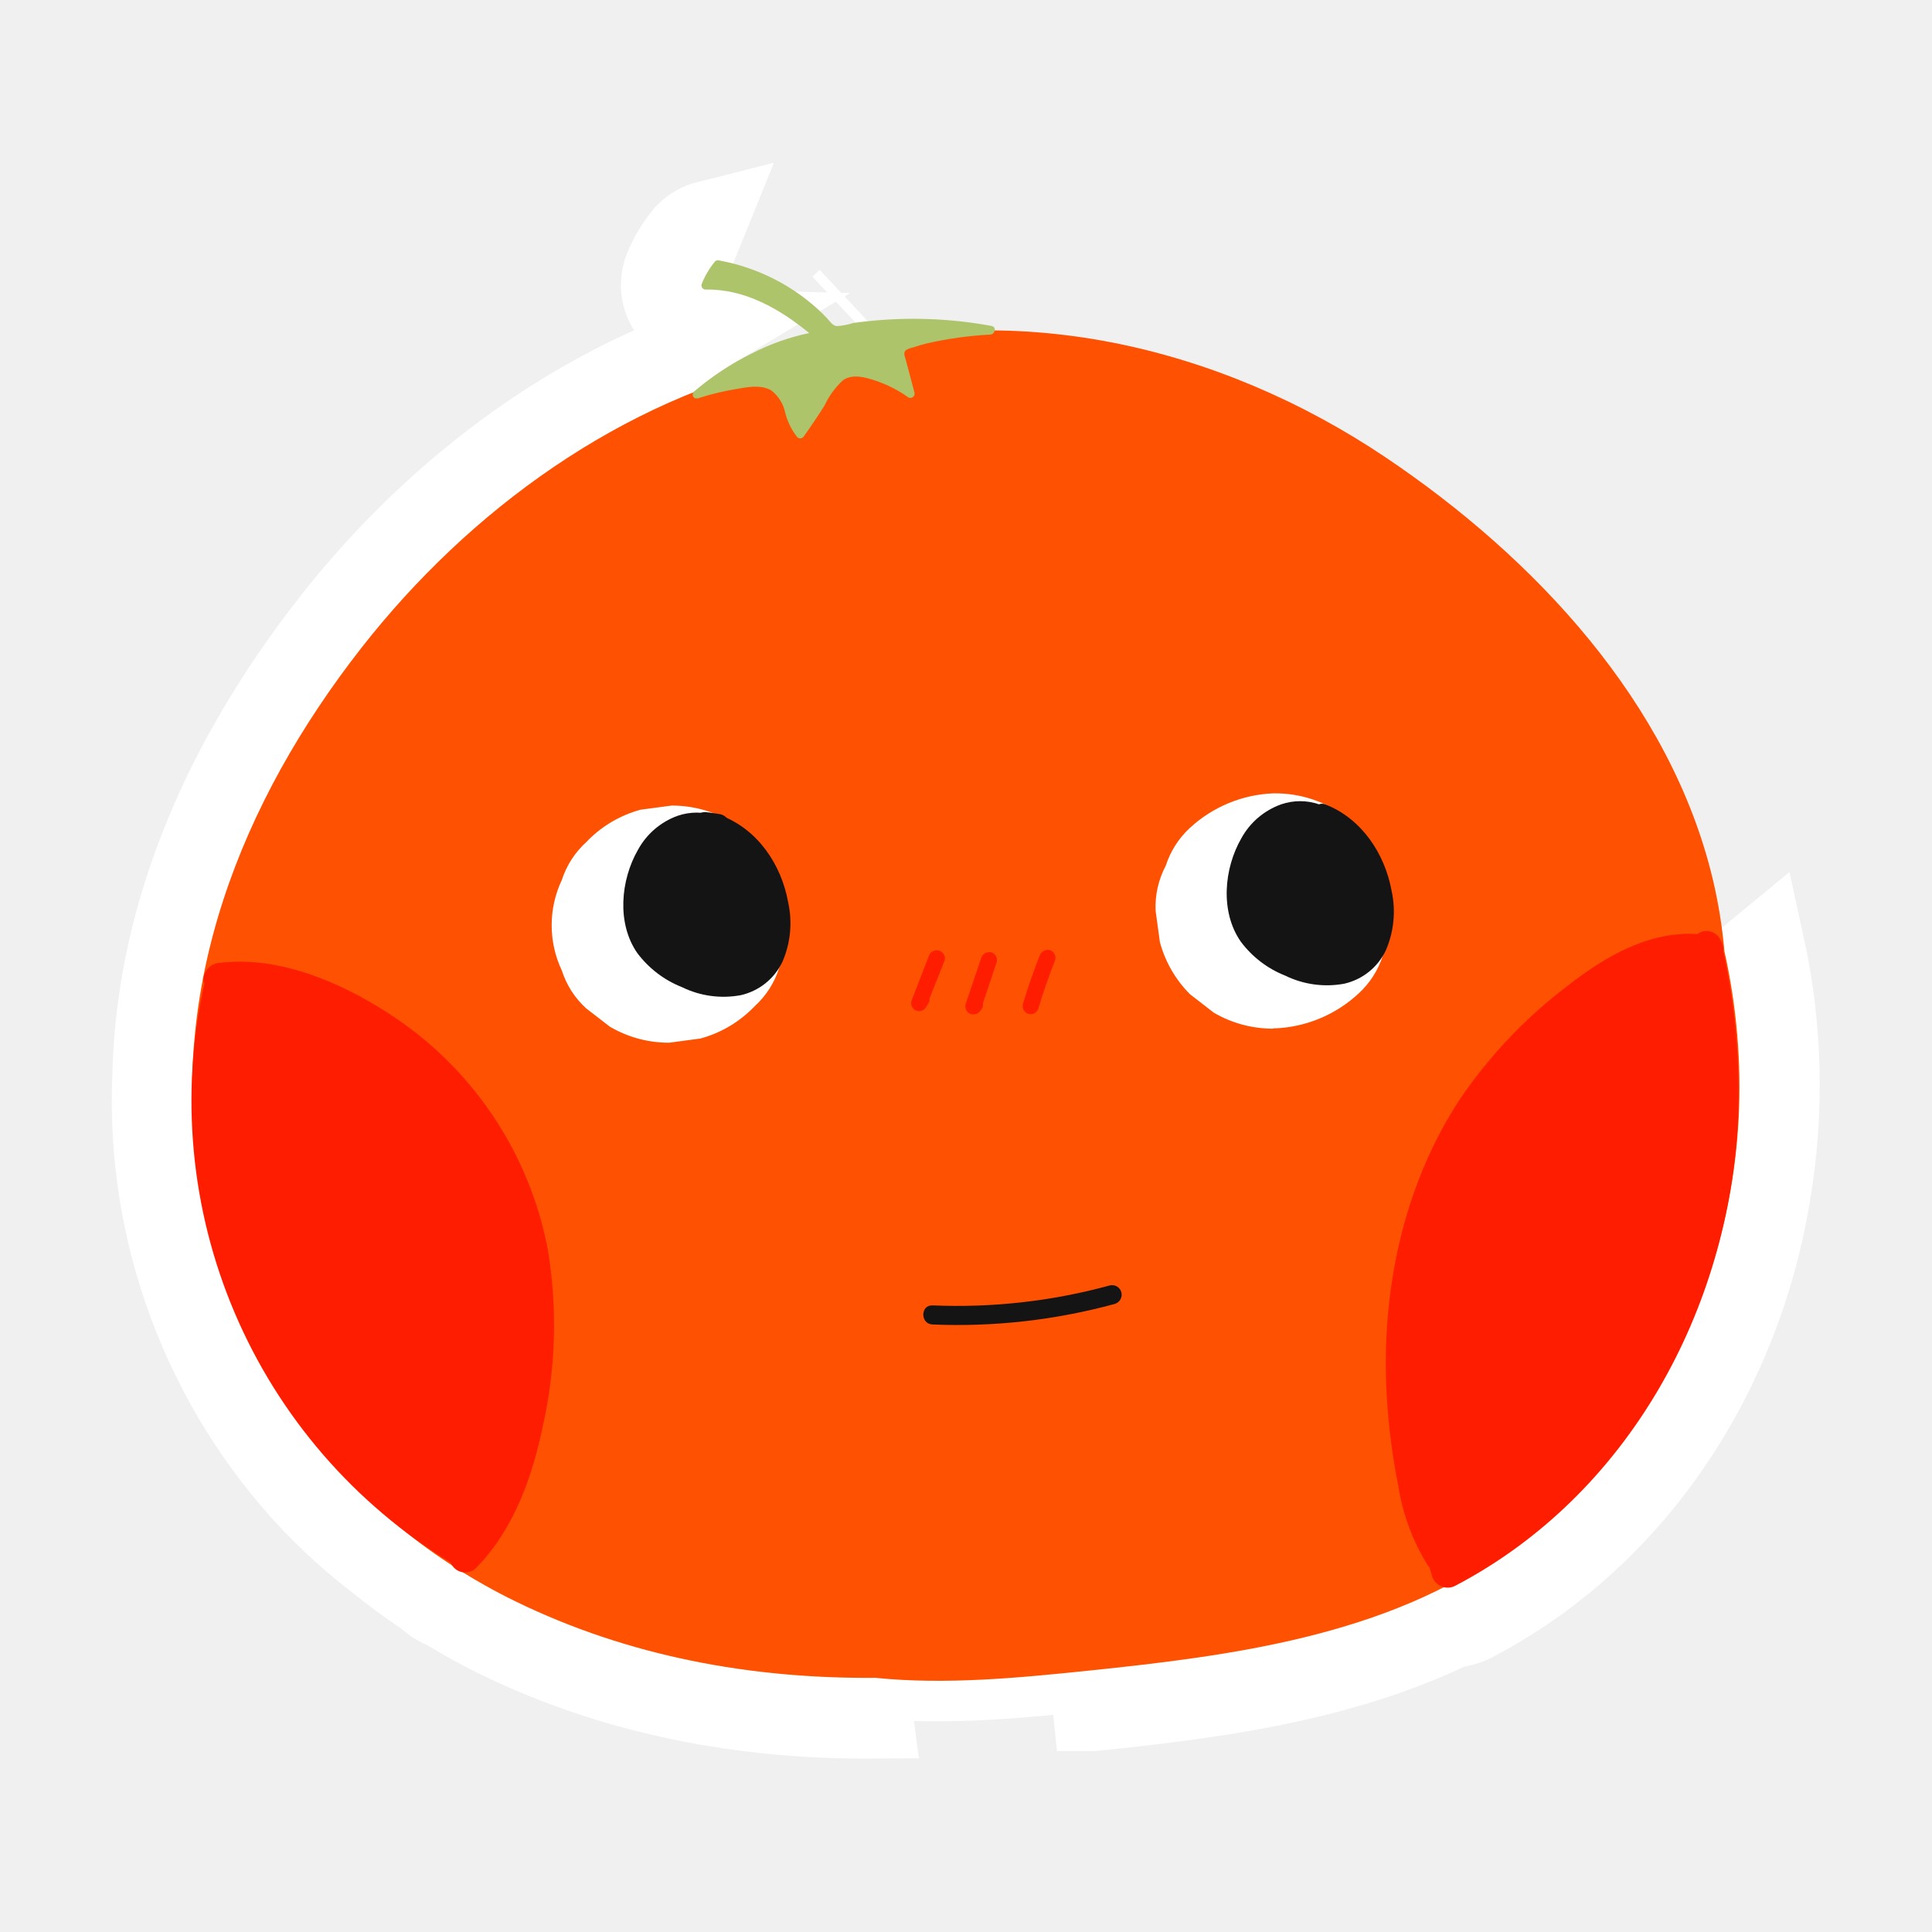
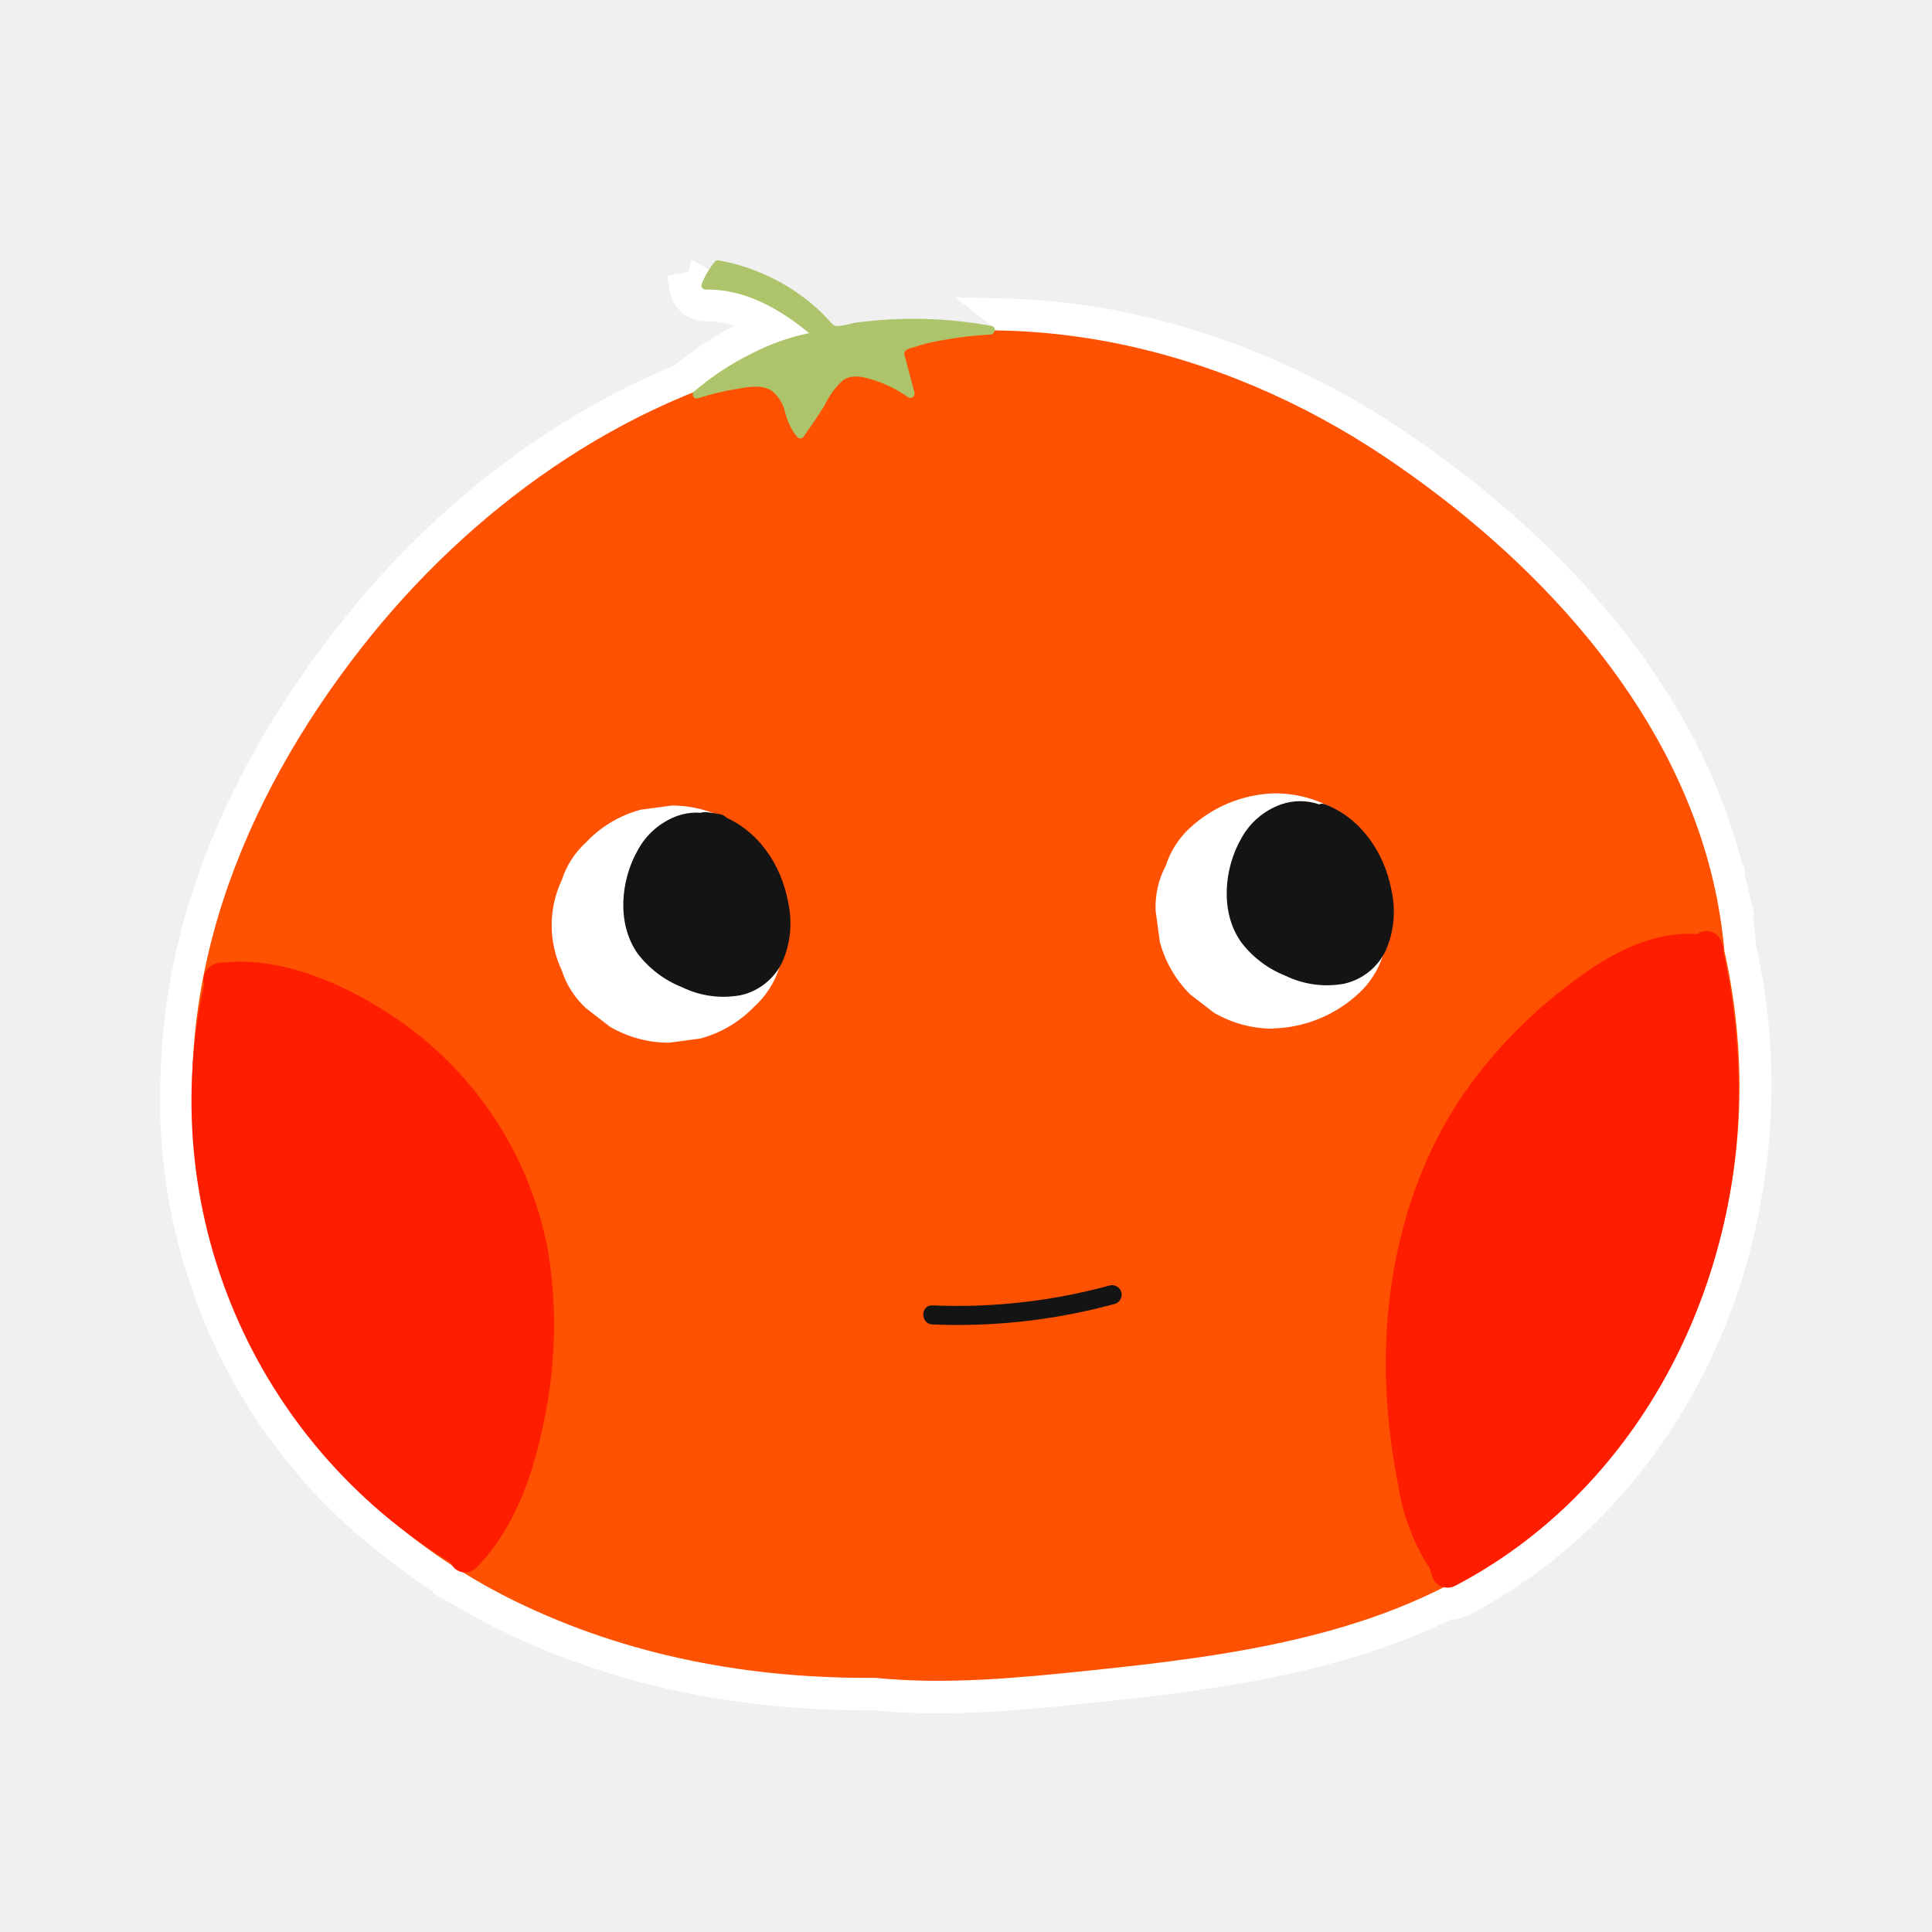
- <svg xmlns="http://www.w3.org/2000/svg" width="48" height="48" viewBox="0 0 48 48" fill="none">
-   <path d="M21.048 7.433L20.868 7.602L21.048 7.433ZM43.976 29.71C44.331 27.643 44.283 25.526 43.833 23.477L21.734 41.692C23.487 41.871 25.321 41.692 27.059 41.51L27.162 42.505C27.162 42.505 27.163 42.505 27.163 42.505C30.021 42.209 33.265 41.807 36.088 40.438C36.272 40.422 36.453 40.37 36.62 40.284L36.62 40.284L36.627 40.281C40.696 38.141 43.253 34.077 43.976 29.71ZM12.357 40.69C15.314 42.134 18.508 42.712 21.688 42.692L17.037 8.069C17.189 8.145 17.356 8.185 17.526 8.186L17.542 8.186L17.557 8.185C17.594 8.184 17.631 8.185 17.669 8.186C17.314 8.399 16.977 8.639 16.66 8.905C13.306 10.289 10.391 12.682 8.21 15.478C5.688 18.704 3.901 22.517 3.792 26.67C3.702 28.616 4.005 30.561 4.682 32.388C5.36 34.219 6.4 35.894 7.739 37.314L7.739 37.314L7.744 37.319C8.245 37.844 8.786 38.33 9.361 38.773C9.757 39.094 10.168 39.395 10.593 39.676C10.731 39.81 10.896 39.915 11.076 39.984C11.491 40.239 11.917 40.474 12.355 40.689L12.357 40.69ZM18.067 5.484C17.9 5.448 17.727 5.452 17.562 5.494L18.067 5.484ZM17.562 5.494C17.372 5.542 17.198 5.641 17.059 5.778L17.021 5.815L16.988 5.856C16.783 6.106 16.619 6.387 16.5 6.688L16.482 6.734L16.468 6.783C16.422 6.947 16.415 7.119 16.446 7.286L16.446 7.286C16.478 7.453 16.547 7.611 16.65 7.746L17.562 5.494ZM16.65 7.746C16.752 7.882 16.884 7.993 17.037 8.069L16.65 7.746Z" fill="white" stroke="white" stroke-width="2" />
-   <path d="M42.843 23.631C42.79 23.035 42.695 22.444 42.558 21.862C41.511 17.449 38.108 13.843 34.441 11.374C30.281 8.574 25.092 7.361 20.229 8.848C20.171 8.866 20.112 8.887 20.054 8.907C19.944 8.928 19.838 8.948 19.723 8.972C15.435 9.925 11.658 12.675 8.986 16.087C5.987 19.919 4.166 24.52 4.958 29.417C5.686 33.958 8.707 37.785 12.806 39.785C15.617 41.157 18.672 41.711 21.745 41.685C23.498 41.864 25.332 41.685 27.07 41.504C30.603 41.138 34.452 40.639 37.41 38.5C42.261 35.002 44.075 29.157 42.843 23.631Z" fill="#FE5101" />
-   <path d="M14.622 20.866L14.568 20.92C14.286 21.175 14.075 21.5 13.959 21.862C13.792 22.214 13.706 22.599 13.706 22.988C13.706 23.377 13.792 23.761 13.959 24.113C14.074 24.473 14.282 24.797 14.562 25.052L15.152 25.508C15.598 25.77 16.107 25.907 16.625 25.906L17.401 25.802C17.891 25.669 18.338 25.41 18.698 25.052L18.752 24.997C19.032 24.742 19.24 24.418 19.355 24.057C19.522 23.706 19.608 23.322 19.608 22.933C19.608 22.544 19.522 22.16 19.355 21.808C19.24 21.448 19.032 21.125 18.752 20.87L18.162 20.414C17.716 20.151 17.207 20.013 16.689 20.014L15.913 20.117C15.423 20.251 14.975 20.51 14.616 20.87L14.622 20.866Z" fill="white" />
-   <path d="M31.639 25.549H31.688C32.457 25.515 33.189 25.208 33.753 24.684C34.033 24.428 34.24 24.104 34.356 23.743C34.539 23.398 34.626 23.009 34.607 22.619L34.499 21.862C34.366 21.372 34.107 20.925 33.749 20.565L33.158 20.109C32.711 19.848 32.202 19.71 31.684 19.711H31.63C30.863 19.742 30.132 20.045 29.567 20.565C29.288 20.821 29.08 21.145 28.964 21.506C28.781 21.851 28.693 22.239 28.711 22.63L28.817 23.406C28.949 23.897 29.208 24.344 29.567 24.703L30.157 25.16C30.604 25.421 31.113 25.558 31.63 25.557L31.639 25.549Z" fill="white" />
-   <path d="M13.5 35.371C13.234 36.669 12.78 37.983 11.833 38.95C11.788 38.996 11.733 39.03 11.671 39.049C11.61 39.068 11.544 39.072 11.481 39.059C11.418 39.047 11.359 39.019 11.31 38.978C11.26 38.937 11.222 38.884 11.197 38.825C8.804 37.365 6.927 35.194 5.83 32.615C4.732 30.036 4.469 27.178 5.076 24.442C5.063 24.403 5.054 24.362 5.053 24.321C5.063 24.212 5.112 24.111 5.192 24.037C5.272 23.963 5.376 23.921 5.485 23.919C6.929 23.752 8.445 24.396 9.636 25.166C10.666 25.825 11.55 26.688 12.234 27.702C12.918 28.716 13.387 29.858 13.613 31.06C13.849 32.491 13.811 33.955 13.5 35.371Z" fill="#FF1D00" />
-   <path d="M43.184 27.769C42.968 32.526 40.46 37.134 36.173 39.389C36.12 39.42 36.061 39.439 36 39.444C35.939 39.449 35.878 39.44 35.821 39.418C35.764 39.396 35.712 39.361 35.671 39.316C35.629 39.272 35.598 39.218 35.58 39.16C35.565 39.103 35.55 39.047 35.533 38.991C35.523 38.973 35.515 38.954 35.509 38.935C35.509 38.922 35.485 38.909 35.474 38.894C35.102 38.296 34.853 37.629 34.743 36.933C34.593 36.184 34.496 35.425 34.452 34.662C34.307 32.094 34.86 29.441 36.291 27.279C37.017 26.219 37.907 25.282 38.929 24.505C39.857 23.778 40.955 23.127 42.173 23.207C42.219 23.172 42.273 23.148 42.33 23.137C42.388 23.127 42.446 23.129 42.502 23.145C42.559 23.161 42.61 23.189 42.654 23.228C42.697 23.267 42.731 23.315 42.752 23.369C42.801 23.445 42.823 23.535 42.813 23.625C43.112 24.985 43.237 26.378 43.184 27.769Z" fill="#FF1D00" />
-   <path d="M23.321 23.616C23.27 23.603 23.216 23.61 23.171 23.636C23.125 23.662 23.092 23.704 23.076 23.754L22.644 24.87C22.631 24.916 22.636 24.966 22.657 25.009C22.678 25.053 22.714 25.087 22.758 25.106C22.803 25.124 22.853 25.126 22.898 25.111C22.944 25.096 22.983 25.065 23.007 25.023L23.072 24.917C23.09 24.884 23.098 24.847 23.094 24.809L23.47 23.86C23.476 23.834 23.478 23.807 23.474 23.781C23.47 23.755 23.46 23.73 23.447 23.707C23.433 23.684 23.414 23.664 23.393 23.649C23.371 23.633 23.347 23.622 23.321 23.616Z" fill="#FF1D00" />
-   <path d="M24.624 23.659C24.573 23.649 24.52 23.657 24.475 23.683C24.43 23.709 24.395 23.75 24.378 23.799L23.989 24.954C23.978 24.996 23.982 25.041 23.999 25.081C24.016 25.12 24.045 25.154 24.082 25.176C24.12 25.198 24.163 25.207 24.207 25.202C24.25 25.197 24.29 25.178 24.322 25.149L24.369 25.099C24.39 25.075 24.406 25.047 24.415 25.016C24.424 24.985 24.426 24.953 24.421 24.922C24.534 24.583 24.648 24.244 24.763 23.905C24.777 23.854 24.77 23.8 24.744 23.754C24.718 23.708 24.675 23.674 24.624 23.659Z" fill="#FF1D00" />
-   <path d="M26.077 23.603C26.027 23.593 25.974 23.601 25.928 23.626C25.883 23.652 25.849 23.693 25.831 23.741C25.675 24.138 25.536 24.538 25.414 24.944C25.407 24.969 25.405 24.995 25.408 25.021C25.411 25.047 25.42 25.072 25.433 25.095C25.445 25.118 25.463 25.138 25.483 25.154C25.504 25.17 25.528 25.182 25.553 25.189C25.578 25.196 25.605 25.198 25.631 25.195C25.657 25.191 25.682 25.183 25.705 25.17C25.727 25.157 25.747 25.14 25.764 25.119C25.78 25.098 25.792 25.075 25.799 25.049C25.922 24.643 26.062 24.242 26.216 23.847C26.23 23.797 26.223 23.742 26.197 23.697C26.171 23.651 26.128 23.617 26.077 23.603Z" fill="#FF1D00" />
-   <path d="M17.597 20.781L17.634 20.799C17.66 20.816 17.691 20.826 17.723 20.827C17.754 20.835 17.787 20.835 17.818 20.827C17.848 20.82 17.875 20.805 17.898 20.785C17.924 20.769 17.944 20.745 17.959 20.718L17.982 20.662C17.993 20.62 17.993 20.576 17.982 20.535L17.959 20.479C17.937 20.444 17.908 20.415 17.874 20.394L17.837 20.377C17.811 20.359 17.78 20.349 17.749 20.349C17.718 20.34 17.686 20.34 17.656 20.349C17.625 20.356 17.597 20.371 17.574 20.392C17.548 20.409 17.527 20.432 17.513 20.459L17.489 20.515C17.479 20.556 17.479 20.599 17.489 20.641L17.513 20.697C17.534 20.732 17.563 20.762 17.597 20.783V20.781Z" fill="#141414" />
-   <path d="M17.587 20.758C17.604 20.788 17.627 20.816 17.655 20.838C17.683 20.86 17.715 20.876 17.749 20.885C17.774 20.892 17.8 20.896 17.827 20.896C17.873 20.894 17.918 20.882 17.959 20.859C17.996 20.838 18.027 20.806 18.048 20.768C18.069 20.73 18.078 20.686 18.075 20.643C18.075 20.601 18.064 20.56 18.043 20.524C18.022 20.49 17.993 20.461 17.959 20.44C17.924 20.414 17.887 20.392 17.848 20.375C17.797 20.351 17.743 20.332 17.688 20.316C17.571 20.294 17.451 20.294 17.334 20.316C17.274 20.334 17.224 20.373 17.193 20.427C17.168 20.473 17.158 20.526 17.165 20.578C17.17 20.63 17.193 20.678 17.23 20.714C17.275 20.758 17.335 20.783 17.398 20.783C17.483 20.774 17.569 20.774 17.654 20.783H17.591C17.63 20.789 17.669 20.796 17.708 20.805C17.763 20.819 17.822 20.813 17.873 20.788C17.924 20.762 17.965 20.719 17.987 20.667C18.011 20.614 18.014 20.555 17.996 20.5C17.978 20.446 17.94 20.4 17.889 20.373C17.805 20.329 17.715 20.298 17.621 20.282C17.566 20.273 17.509 20.267 17.453 20.267C17.395 20.268 17.337 20.274 17.28 20.282C17.22 20.299 17.17 20.338 17.139 20.392C17.113 20.438 17.103 20.491 17.111 20.543C17.119 20.6 17.146 20.651 17.189 20.689C17.231 20.727 17.286 20.748 17.342 20.749C17.505 20.749 17.665 20.76 17.825 20.773C17.887 20.772 17.946 20.747 17.991 20.703C18.027 20.666 18.05 20.619 18.056 20.567C18.064 20.511 18.052 20.453 18.021 20.406C17.99 20.358 17.942 20.323 17.887 20.308L17.502 20.226L17.437 20.691H17.517H17.455C17.53 20.691 17.606 20.716 17.671 20.734C17.727 20.751 17.787 20.747 17.84 20.722C17.893 20.697 17.935 20.654 17.957 20.6C17.98 20.546 17.982 20.485 17.962 20.43C17.943 20.375 17.904 20.329 17.853 20.301C17.74 20.245 17.615 20.217 17.489 20.219C17.427 20.22 17.368 20.245 17.323 20.288C17.279 20.333 17.254 20.392 17.254 20.455C17.253 20.486 17.259 20.517 17.271 20.546C17.283 20.575 17.301 20.601 17.323 20.623L17.37 20.66C17.406 20.681 17.448 20.693 17.489 20.693H17.55H17.485C17.554 20.702 17.621 20.716 17.688 20.734C17.75 20.749 17.814 20.741 17.87 20.71C17.897 20.695 17.921 20.674 17.94 20.649C17.959 20.624 17.973 20.596 17.981 20.566C17.989 20.536 17.991 20.504 17.987 20.473C17.983 20.442 17.972 20.413 17.956 20.386C17.923 20.334 17.872 20.294 17.814 20.275L17.548 20.2L17.422 20.658L17.669 20.701C17.731 20.715 17.796 20.707 17.853 20.677C17.905 20.645 17.944 20.594 17.961 20.535C17.969 20.505 17.972 20.473 17.968 20.442C17.963 20.41 17.953 20.38 17.937 20.353C17.906 20.3 17.856 20.26 17.796 20.243L17.625 20.208L17.5 20.665L17.639 20.688C17.683 20.692 17.727 20.699 17.77 20.71L17.714 20.686H17.727L17.68 20.649L17.643 20.602L17.634 20.565V20.5V20.438L17.658 20.381L17.695 20.334L17.799 20.271H17.861C17.798 20.272 17.738 20.296 17.693 20.34C17.648 20.385 17.624 20.446 17.623 20.509C17.625 20.571 17.65 20.63 17.693 20.675C17.739 20.718 17.799 20.742 17.861 20.744C17.9 20.745 17.938 20.737 17.973 20.72C18.007 20.703 18.037 20.678 18.06 20.647C18.082 20.621 18.097 20.59 18.106 20.558C18.115 20.525 18.117 20.491 18.112 20.457C18.11 20.422 18.1 20.388 18.082 20.358C18.058 20.321 18.027 20.29 17.991 20.267C17.963 20.25 17.932 20.238 17.9 20.23C17.818 20.215 17.736 20.204 17.651 20.191C17.59 20.176 17.525 20.184 17.47 20.215C17.443 20.23 17.42 20.25 17.401 20.274C17.383 20.298 17.369 20.326 17.362 20.355C17.353 20.386 17.351 20.418 17.355 20.45C17.359 20.481 17.369 20.512 17.386 20.539C17.416 20.592 17.467 20.631 17.526 20.647L17.695 20.684L17.822 20.226L17.574 20.182C17.512 20.168 17.446 20.177 17.39 20.206C17.338 20.239 17.299 20.29 17.282 20.349C17.266 20.41 17.274 20.475 17.305 20.53C17.338 20.584 17.389 20.623 17.448 20.641L17.714 20.716L17.84 20.258C17.733 20.231 17.625 20.213 17.515 20.204V20.677C17.546 20.674 17.577 20.674 17.608 20.677H17.546C17.589 20.684 17.631 20.695 17.671 20.712L17.615 20.688H17.641L17.822 20.256C17.702 20.226 17.579 20.206 17.455 20.195C17.398 20.197 17.345 20.219 17.303 20.257C17.261 20.294 17.234 20.346 17.227 20.401C17.219 20.457 17.232 20.514 17.262 20.561C17.292 20.608 17.338 20.643 17.392 20.66L17.777 20.742L17.842 20.277C17.682 20.265 17.522 20.256 17.36 20.254L17.424 20.719H17.362C17.428 20.71 17.495 20.71 17.561 20.719H17.498C17.562 20.728 17.624 20.746 17.684 20.77L17.625 20.747L17.66 20.762L17.842 20.329C17.7 20.295 17.554 20.284 17.409 20.297L17.472 20.762H17.496H17.433C17.483 20.755 17.534 20.755 17.584 20.762H17.522C17.572 20.768 17.622 20.781 17.669 20.801L17.613 20.777C17.654 20.795 17.693 20.817 17.729 20.844V20.435L17.785 20.412H17.848H17.911H17.9L17.956 20.435L18.004 20.472L18.041 20.52C18.01 20.466 17.959 20.427 17.9 20.409C17.838 20.393 17.772 20.402 17.716 20.433C17.663 20.465 17.625 20.516 17.608 20.576C17.593 20.637 17.602 20.702 17.632 20.758H17.587Z" fill="#141414" />
-   <path d="M19.58 22.411C19.412 21.482 18.83 20.613 17.928 20.267C17.905 20.256 17.88 20.251 17.855 20.251C17.829 20.251 17.805 20.256 17.781 20.267C17.476 20.163 17.144 20.163 16.839 20.267C16.417 20.418 16.066 20.719 15.851 21.112C15.418 21.864 15.319 22.939 15.833 23.678C16.118 24.058 16.503 24.352 16.945 24.526C17.397 24.747 17.909 24.817 18.404 24.725C18.628 24.674 18.837 24.574 19.016 24.431C19.195 24.288 19.339 24.106 19.438 23.899C19.642 23.431 19.692 22.91 19.58 22.411Z" fill="#141414" />
-   <path d="M34.573 22.128C34.404 21.201 33.82 20.329 32.921 19.983C32.873 19.964 32.819 19.964 32.772 19.983C32.467 19.879 32.136 19.879 31.831 19.983C31.409 20.134 31.056 20.434 30.841 20.827C30.408 21.579 30.311 22.654 30.826 23.393C31.109 23.774 31.493 24.067 31.935 24.241C32.388 24.462 32.901 24.532 33.396 24.44C33.62 24.389 33.829 24.289 34.008 24.146C34.187 24.003 34.331 23.821 34.43 23.614C34.633 23.146 34.683 22.626 34.573 22.128Z" fill="#141414" />
-   <path d="M17.647 22.811C17.706 22.806 17.761 22.778 17.801 22.735C17.84 22.691 17.863 22.634 17.863 22.575C17.863 22.515 17.84 22.459 17.801 22.415C17.761 22.371 17.706 22.343 17.647 22.338C17.588 22.343 17.534 22.371 17.494 22.415C17.454 22.459 17.432 22.515 17.432 22.575C17.432 22.634 17.454 22.691 17.494 22.735C17.534 22.778 17.588 22.806 17.647 22.811Z" fill="#141414" />
-   <path d="M23.162 32.906C24.692 32.971 26.224 32.798 27.702 32.394C27.76 32.375 27.809 32.334 27.838 32.281C27.868 32.227 27.875 32.163 27.859 32.104C27.843 32.045 27.804 31.995 27.752 31.963C27.699 31.932 27.636 31.922 27.577 31.935C26.142 32.328 24.654 32.496 23.168 32.432C22.863 32.42 22.863 32.895 23.168 32.906H23.162Z" fill="#141414" />
-   <path d="M24.607 8.312C24.08 8.34 23.557 8.412 23.042 8.528C22.922 8.557 22.804 8.591 22.687 8.632C22.622 8.643 22.559 8.667 22.503 8.703C22.434 8.773 22.484 8.863 22.503 8.937L22.72 9.754C22.725 9.774 22.724 9.795 22.717 9.815C22.71 9.834 22.698 9.851 22.682 9.864C22.666 9.877 22.646 9.884 22.625 9.886C22.605 9.887 22.584 9.883 22.566 9.873C22.323 9.698 22.054 9.561 21.77 9.464C21.518 9.378 21.193 9.279 20.949 9.443C20.754 9.62 20.597 9.835 20.486 10.074C20.322 10.334 20.151 10.589 19.972 10.84C19.963 10.853 19.952 10.865 19.939 10.874C19.926 10.882 19.91 10.888 19.895 10.89C19.879 10.892 19.863 10.891 19.848 10.886C19.833 10.881 19.819 10.872 19.807 10.861C19.669 10.685 19.568 10.483 19.511 10.267C19.467 10.039 19.341 9.836 19.157 9.696C18.897 9.549 18.553 9.618 18.276 9.668C17.972 9.719 17.672 9.791 17.377 9.884C17.355 9.897 17.33 9.901 17.306 9.897C17.299 9.898 17.291 9.898 17.284 9.897H17.269C17.254 9.889 17.24 9.878 17.23 9.865C17.22 9.851 17.214 9.835 17.211 9.818C17.209 9.801 17.211 9.784 17.217 9.768C17.223 9.752 17.232 9.737 17.245 9.726C17.686 9.35 18.172 9.03 18.692 8.775C19.138 8.545 19.613 8.377 20.104 8.275C19.373 7.674 18.501 7.175 17.53 7.194C17.515 7.194 17.499 7.19 17.485 7.183C17.47 7.176 17.458 7.166 17.448 7.153C17.439 7.14 17.432 7.125 17.429 7.11C17.426 7.094 17.427 7.078 17.431 7.062C17.511 6.858 17.623 6.668 17.762 6.498C17.775 6.485 17.791 6.475 17.809 6.47C17.827 6.465 17.846 6.465 17.863 6.47C18.345 6.558 18.811 6.716 19.247 6.939C19.629 7.135 19.983 7.379 20.302 7.666C20.387 7.743 20.471 7.823 20.549 7.908C20.627 7.992 20.685 8.089 20.787 8.102C20.928 8.093 21.067 8.067 21.202 8.024C21.314 8.009 21.418 7.994 21.539 7.983C22.571 7.871 23.614 7.91 24.635 8.098C24.77 8.128 24.718 8.303 24.607 8.312Z" fill="#ADC46A" />
+ <svg xmlns="http://www.w3.org/2000/svg" width="120" height="120" viewBox="0 0 120 120" fill="none">
+   <path d="M107.367 54.425L107.367 54.426C107.716 55.906 107.961 57.409 108.098 58.923C109.199 63.887 109.323 69.017 108.461 74.028C106.719 84.55 100.568 94.273 90.87 99.373L90.863 99.377C90.547 99.54 90.197 99.618 89.847 99.607C82.996 103.009 75.015 104.018 67.751 104.769C63.436 105.22 58.773 105.681 54.288 105.229C46.5 105.288 38.724 103.88 31.55 100.376L31.548 100.375C30.45 99.836 29.38 99.243 28.341 98.598C27.995 98.489 27.684 98.291 27.439 98.025C26.365 97.321 25.328 96.563 24.331 95.754C22.948 94.69 21.649 93.522 20.444 92.26L20.439 92.255C17.229 88.852 14.737 84.836 13.111 80.449C11.487 76.064 10.762 71.398 10.978 66.728C11.237 56.753 15.531 47.518 21.709 39.618C27.071 32.742 34.239 26.893 42.44 23.559L42.445 23.554L42.462 23.54C43.625 22.544 44.908 21.697 46.282 21.021C46.846 20.735 47.427 20.483 48.021 20.269C46.706 19.446 45.31 18.925 43.853 18.964L43.837 18.964L43.822 18.964C43.628 18.963 43.437 18.917 43.263 18.831C43.09 18.744 42.939 18.618 42.822 18.463L42.822 18.463C42.705 18.308 42.626 18.128 42.59 17.937C42.59 17.937 42.59 17.937 42.59 17.937L43.572 17.752C43.565 17.713 43.567 17.673 43.578 17.634L107.367 54.425ZM107.367 54.425C104.669 43.048 95.932 33.848 86.66 27.605L86.66 27.604C79.429 22.747 70.959 19.74 62.331 19.535L107.367 54.425ZM43.62 17.861C43.644 17.893 43.675 17.919 43.711 17.936C43.747 17.954 43.786 17.964 43.826 17.964L43.62 17.861Z" fill="white" stroke="white" stroke-width="2" />
+   <path d="M107.107 59.077C106.975 57.588 106.737 56.111 106.394 54.656C103.777 43.623 95.269 34.607 86.102 28.434C75.702 21.434 62.729 18.402 50.572 22.121C50.426 22.164 50.28 22.218 50.134 22.267C49.858 22.321 49.593 22.369 49.307 22.429C38.588 24.813 29.145 31.688 22.464 40.218C14.966 49.796 10.415 61.299 12.393 73.542C14.215 84.894 21.767 94.461 32.015 99.461C39.042 102.894 46.68 104.277 54.361 104.213C58.745 104.661 63.329 104.213 67.675 103.759C76.507 102.845 86.129 101.596 93.523 96.25C105.653 87.504 110.188 72.894 107.107 59.077Z" fill="#FE5101" />
+   <path d="M36.556 52.164L36.421 52.299C35.714 52.937 35.188 53.75 34.896 54.656C34.48 55.535 34.264 56.496 34.264 57.469C34.264 58.442 34.48 59.403 34.896 60.283C35.185 61.183 35.705 61.992 36.404 62.629L37.88 63.769C38.996 64.424 40.267 64.767 41.561 64.764L43.502 64.504C44.728 64.173 45.846 63.526 46.745 62.629L46.88 62.494C47.58 61.855 48.1 61.045 48.388 60.142C48.805 59.264 49.021 58.304 49.021 57.331C49.021 56.359 48.805 55.399 48.388 54.521C48.099 53.62 47.579 52.811 46.88 52.175L45.404 51.034C44.289 50.378 43.018 50.033 41.723 50.034L39.783 50.294C38.556 50.627 37.438 51.276 36.539 52.175L36.556 52.164Z" fill="white" />
+   <path d="M79.097 63.872H79.221C81.144 63.787 82.973 63.02 84.383 61.71C85.082 61.071 85.602 60.26 85.891 59.358C86.348 58.494 86.564 57.524 86.518 56.548L86.248 54.656C85.915 53.43 85.269 52.312 84.372 51.413L82.897 50.272C81.778 49.619 80.505 49.276 79.21 49.277H79.075C77.157 49.356 75.33 50.113 73.918 51.413C73.22 52.053 72.701 52.863 72.41 53.764C71.952 54.627 71.733 55.598 71.778 56.575L72.042 58.515C72.373 59.742 73.02 60.86 73.918 61.758L75.394 62.899C76.511 63.551 77.781 63.894 79.075 63.894L79.097 63.872Z" fill="white" />
+   <path d="M33.751 88.429C33.086 91.672 31.951 94.959 29.583 97.375C29.471 97.49 29.331 97.575 29.178 97.623C29.024 97.671 28.861 97.679 28.704 97.648C28.546 97.617 28.398 97.547 28.274 97.445C28.151 97.342 28.054 97.21 27.994 97.061V97.061C22.011 93.414 17.318 87.986 14.574 81.538C11.83 75.09 11.172 67.945 12.691 61.105C12.656 61.007 12.636 60.905 12.632 60.802C12.657 60.531 12.781 60.278 12.98 60.093C13.18 59.908 13.44 59.802 13.713 59.797C17.323 59.38 21.113 60.991 24.091 62.916C26.665 64.564 28.875 66.721 30.585 69.255C32.294 71.789 33.467 74.646 34.032 77.651C34.623 81.229 34.527 84.887 33.751 88.429V88.429Z" fill="#FF1D00" />
+   <path d="M107.962 69.423C107.421 81.315 101.151 92.834 90.432 98.472C90.3 98.55 90.153 98.597 90 98.609C89.848 98.622 89.695 98.6 89.552 98.545C89.41 98.49 89.281 98.403 89.177 98.291C89.073 98.179 88.996 98.045 88.951 97.899C88.913 97.758 88.875 97.618 88.832 97.477C88.809 97.432 88.789 97.385 88.772 97.337C88.772 97.305 88.713 97.272 88.686 97.234C87.754 95.739 87.133 94.072 86.859 92.332C86.484 90.459 86.24 88.562 86.129 86.656C85.767 80.234 87.151 73.602 90.729 68.196C92.542 65.546 94.768 63.205 97.324 61.261C99.643 59.445 102.389 57.818 105.432 58.018C105.548 57.93 105.683 57.871 105.826 57.844C105.969 57.817 106.116 57.823 106.256 57.862C106.397 57.901 106.526 57.972 106.634 58.07C106.742 58.167 106.827 58.288 106.88 58.423C107.004 58.612 107.057 58.837 107.032 59.061C107.78 62.462 108.092 65.944 107.962 69.423V69.423Z" fill="#FF1D00" />
+   <path d="M43.994 51.954L44.086 51.997C44.151 52.041 44.228 52.066 44.307 52.067C44.385 52.089 44.467 52.089 44.545 52.067C44.619 52.05 44.688 52.014 44.745 51.965C44.809 51.922 44.861 51.865 44.896 51.797L44.956 51.656C44.983 51.552 44.983 51.442 44.956 51.337L44.896 51.197C44.843 51.111 44.771 51.039 44.686 50.986L44.594 50.943C44.528 50.899 44.451 50.874 44.372 50.873C44.296 50.851 44.216 50.851 44.14 50.873C44.063 50.891 43.993 50.928 43.934 50.981C43.87 51.023 43.818 51.081 43.783 51.148L43.723 51.289C43.696 51.392 43.696 51.499 43.723 51.602L43.783 51.743C43.834 51.831 43.907 51.905 43.994 51.959V51.954Z" fill="#141414" />
+   <path d="M43.967 51.894C44.01 51.971 44.068 52.039 44.137 52.094C44.207 52.149 44.287 52.189 44.372 52.213C44.435 52.23 44.501 52.239 44.567 52.24C44.682 52.236 44.795 52.205 44.896 52.148C44.991 52.094 45.068 52.015 45.12 51.919C45.172 51.824 45.195 51.716 45.188 51.607C45.188 51.503 45.16 51.4 45.107 51.31C45.054 51.224 44.982 51.152 44.896 51.099C44.811 51.035 44.718 50.98 44.621 50.937C44.491 50.878 44.358 50.829 44.221 50.791C43.928 50.734 43.627 50.734 43.334 50.791C43.186 50.834 43.06 50.933 42.983 51.067C42.919 51.182 42.895 51.315 42.913 51.445C42.924 51.574 42.982 51.695 43.075 51.786C43.187 51.896 43.339 51.958 43.496 51.959C43.708 51.934 43.922 51.934 44.134 51.959H43.977C44.076 51.971 44.173 51.989 44.269 52.013C44.408 52.048 44.554 52.033 44.682 51.97C44.811 51.906 44.911 51.799 44.967 51.667C45.027 51.536 45.035 51.388 44.99 51.251C44.945 51.115 44.849 51.001 44.723 50.932C44.513 50.822 44.287 50.746 44.053 50.705C43.914 50.681 43.773 50.669 43.632 50.667C43.487 50.671 43.342 50.684 43.199 50.705C43.051 50.747 42.925 50.846 42.848 50.98C42.782 51.095 42.757 51.228 42.778 51.359C42.797 51.499 42.866 51.628 42.972 51.722C43.078 51.816 43.214 51.87 43.356 51.872C43.761 51.872 44.161 51.899 44.561 51.932C44.717 51.93 44.866 51.868 44.977 51.759C45.067 51.666 45.124 51.546 45.14 51.418C45.161 51.277 45.129 51.133 45.052 51.014C44.974 50.894 44.855 50.807 44.718 50.769L43.756 50.564L43.594 51.726H43.794H43.637C43.826 51.726 44.015 51.791 44.178 51.834C44.317 51.877 44.468 51.867 44.6 51.805C44.733 51.743 44.837 51.634 44.894 51.499C44.95 51.364 44.955 51.214 44.907 51.076C44.858 50.938 44.76 50.823 44.632 50.753C44.35 50.612 44.038 50.542 43.723 50.548C43.568 50.551 43.419 50.613 43.307 50.721C43.198 50.832 43.136 50.981 43.134 51.137C43.133 51.215 43.148 51.293 43.178 51.365C43.208 51.438 43.252 51.504 43.307 51.559L43.426 51.651C43.516 51.704 43.619 51.732 43.723 51.732H43.875H43.713C43.884 51.755 44.054 51.789 44.221 51.834C44.374 51.872 44.536 51.851 44.675 51.775C44.743 51.736 44.802 51.684 44.85 51.623C44.898 51.561 44.932 51.49 44.953 51.415C44.973 51.339 44.978 51.261 44.967 51.183C44.956 51.106 44.931 51.031 44.891 50.964C44.807 50.834 44.681 50.736 44.534 50.688L43.869 50.499L43.556 51.645L44.172 51.753C44.328 51.788 44.49 51.767 44.632 51.694C44.763 51.613 44.86 51.486 44.902 51.337C44.923 51.261 44.929 51.182 44.919 51.104C44.909 51.026 44.883 50.951 44.842 50.883C44.766 50.749 44.639 50.65 44.491 50.607L44.064 50.521L43.751 51.661L44.096 51.721C44.208 51.73 44.318 51.748 44.426 51.775L44.286 51.715H44.318L44.199 51.623L44.107 51.505L44.086 51.413V51.251V51.094L44.145 50.953L44.237 50.834L44.496 50.678H44.653C44.496 50.679 44.345 50.741 44.231 50.85C44.121 50.963 44.059 51.114 44.059 51.272C44.063 51.428 44.124 51.576 44.231 51.688C44.347 51.795 44.496 51.856 44.653 51.861C44.749 51.864 44.845 51.843 44.931 51.8C45.018 51.758 45.093 51.696 45.151 51.618C45.204 51.552 45.244 51.476 45.266 51.394C45.288 51.312 45.293 51.226 45.28 51.142C45.276 51.055 45.25 50.969 45.205 50.894C45.146 50.803 45.069 50.725 44.977 50.667C44.907 50.625 44.83 50.594 44.751 50.575C44.545 50.537 44.34 50.51 44.129 50.477C43.975 50.44 43.813 50.461 43.675 50.537C43.608 50.574 43.55 50.625 43.504 50.685C43.458 50.746 43.424 50.815 43.404 50.888C43.383 50.965 43.377 51.045 43.388 51.124C43.398 51.203 43.424 51.279 43.464 51.348C43.541 51.48 43.667 51.577 43.815 51.618L44.237 51.71L44.556 50.564L43.934 50.456C43.779 50.421 43.616 50.442 43.475 50.515C43.345 50.598 43.249 50.724 43.205 50.872C43.164 51.025 43.185 51.188 43.264 51.326C43.345 51.459 43.472 51.557 43.621 51.602L44.286 51.791L44.599 50.645C44.333 50.578 44.062 50.533 43.788 50.51V51.694C43.866 51.685 43.944 51.685 44.021 51.694H43.864C43.972 51.709 44.077 51.738 44.178 51.78L44.037 51.721H44.102L44.556 50.64C44.254 50.565 43.947 50.514 43.637 50.488C43.496 50.493 43.362 50.547 43.258 50.641C43.154 50.736 43.086 50.864 43.067 51.003C43.048 51.142 43.08 51.284 43.155 51.403C43.231 51.521 43.346 51.609 43.48 51.651L44.442 51.856L44.605 50.694C44.205 50.661 43.804 50.64 43.399 50.634L43.561 51.797H43.404C43.57 51.775 43.737 51.775 43.902 51.797H43.745C43.905 51.821 44.061 51.864 44.21 51.926L44.064 51.867L44.151 51.905L44.605 50.824C44.251 50.738 43.886 50.71 43.523 50.742L43.68 51.905H43.74H43.583C43.709 51.888 43.836 51.888 43.961 51.905H43.804C43.931 51.92 44.054 51.953 44.172 52.002L44.032 51.942C44.135 51.988 44.232 52.044 44.323 52.11V51.088L44.464 51.029H44.621H44.778H44.751L44.891 51.088L45.01 51.18L45.102 51.299C45.025 51.165 44.899 51.066 44.751 51.023C44.595 50.983 44.431 51.005 44.291 51.083C44.158 51.163 44.061 51.29 44.021 51.44C43.983 51.593 44.004 51.755 44.08 51.894H43.967Z" fill="#141414" />
+   <path d="M48.95 56.029C48.529 53.705 47.075 51.532 44.821 50.667C44.763 50.642 44.7 50.629 44.637 50.629C44.574 50.629 44.511 50.642 44.453 50.667C43.689 50.408 42.861 50.408 42.096 50.667C41.042 51.046 40.164 51.798 39.626 52.781C38.545 54.662 38.297 57.348 39.583 59.197C40.295 60.147 41.257 60.88 42.361 61.316C43.493 61.869 44.772 62.043 46.01 61.813C46.569 61.687 47.092 61.436 47.539 61.078C47.987 60.72 48.347 60.266 48.594 59.748C49.106 58.578 49.231 57.275 48.95 56.029Z" fill="#141414" />
+   <path d="M86.431 55.321C86.01 53.002 84.55 50.823 82.302 49.959C82.182 49.91 82.048 49.91 81.929 49.959C81.167 49.696 80.339 49.696 79.577 49.959C78.522 50.334 77.641 51.084 77.102 52.067C76.021 53.948 75.777 56.634 77.064 58.483C77.772 59.434 78.733 60.168 79.837 60.602C80.97 61.155 82.251 61.329 83.491 61.099C84.05 60.973 84.573 60.722 85.02 60.364C85.468 60.006 85.829 59.551 86.075 59.034C86.583 57.865 86.708 56.565 86.431 55.321V55.321Z" fill="#141414" />
+   <path d="M44.118 57.029C44.265 57.014 44.402 56.946 44.501 56.837C44.601 56.727 44.656 56.584 44.656 56.437C44.656 56.289 44.601 56.146 44.501 56.037C44.402 55.927 44.265 55.859 44.118 55.845C43.971 55.859 43.834 55.927 43.735 56.037C43.635 56.146 43.58 56.289 43.58 56.437C43.58 56.584 43.635 56.727 43.735 56.837C43.834 56.946 43.971 57.014 44.118 57.029V57.029Z" fill="#141414" />
+   <path d="M57.904 82.265C61.731 82.426 65.56 81.994 69.255 80.984C69.401 80.937 69.523 80.836 69.596 80.701C69.669 80.566 69.687 80.409 69.647 80.261C69.606 80.113 69.511 79.987 69.379 79.908C69.248 79.829 69.091 79.804 68.942 79.838C65.354 80.82 61.636 81.24 57.92 81.081C57.158 81.049 57.158 82.238 57.92 82.265H57.904Z" fill="#141414" />
+   <path d="M61.518 20.78C60.2 20.849 58.891 21.03 57.605 21.321C57.305 21.392 57.009 21.478 56.718 21.58C56.554 21.608 56.398 21.669 56.258 21.759C56.086 21.932 56.21 22.159 56.258 22.343L56.799 24.386C56.812 24.436 56.809 24.488 56.793 24.537C56.776 24.586 56.745 24.628 56.705 24.66C56.664 24.692 56.615 24.71 56.563 24.715C56.512 24.719 56.461 24.708 56.415 24.683C55.806 24.247 55.136 23.902 54.426 23.661C53.794 23.445 52.983 23.197 52.372 23.607C51.885 24.051 51.492 24.588 51.215 25.186C50.804 25.834 50.377 26.472 49.929 27.099C49.908 27.133 49.88 27.162 49.847 27.184C49.814 27.206 49.776 27.22 49.736 27.225C49.697 27.23 49.657 27.227 49.619 27.214C49.581 27.202 49.547 27.181 49.518 27.153C49.172 26.714 48.92 26.208 48.778 25.667C48.667 25.099 48.351 24.591 47.891 24.24C47.242 23.872 46.383 24.045 45.691 24.169C44.93 24.298 44.179 24.479 43.442 24.71C43.389 24.741 43.325 24.753 43.264 24.742C43.246 24.746 43.228 24.746 43.21 24.742H43.172C43.134 24.724 43.1 24.696 43.075 24.662C43.05 24.627 43.034 24.587 43.028 24.545C43.023 24.503 43.027 24.46 43.042 24.42C43.056 24.38 43.081 24.344 43.113 24.316C44.214 23.374 45.429 22.575 46.729 21.937C47.844 21.364 49.031 20.944 50.258 20.689C48.431 19.186 46.253 17.937 43.826 17.986C43.786 17.986 43.747 17.976 43.711 17.958C43.675 17.94 43.644 17.914 43.62 17.883C43.596 17.851 43.58 17.814 43.572 17.774C43.565 17.735 43.567 17.695 43.578 17.656C43.778 17.146 44.057 16.67 44.404 16.245C44.437 16.212 44.477 16.188 44.522 16.175C44.567 16.163 44.614 16.163 44.658 16.175C45.863 16.395 47.028 16.791 48.118 17.348C49.072 17.837 49.959 18.448 50.756 19.164C50.967 19.359 51.178 19.559 51.372 19.77C51.567 19.98 51.713 20.224 51.967 20.256C52.319 20.234 52.668 20.168 53.005 20.061C53.286 20.024 53.545 19.986 53.848 19.959C56.428 19.678 59.036 19.774 61.588 20.245C61.923 20.321 61.794 20.759 61.518 20.78Z" fill="#ADC46A" />
</svg>
